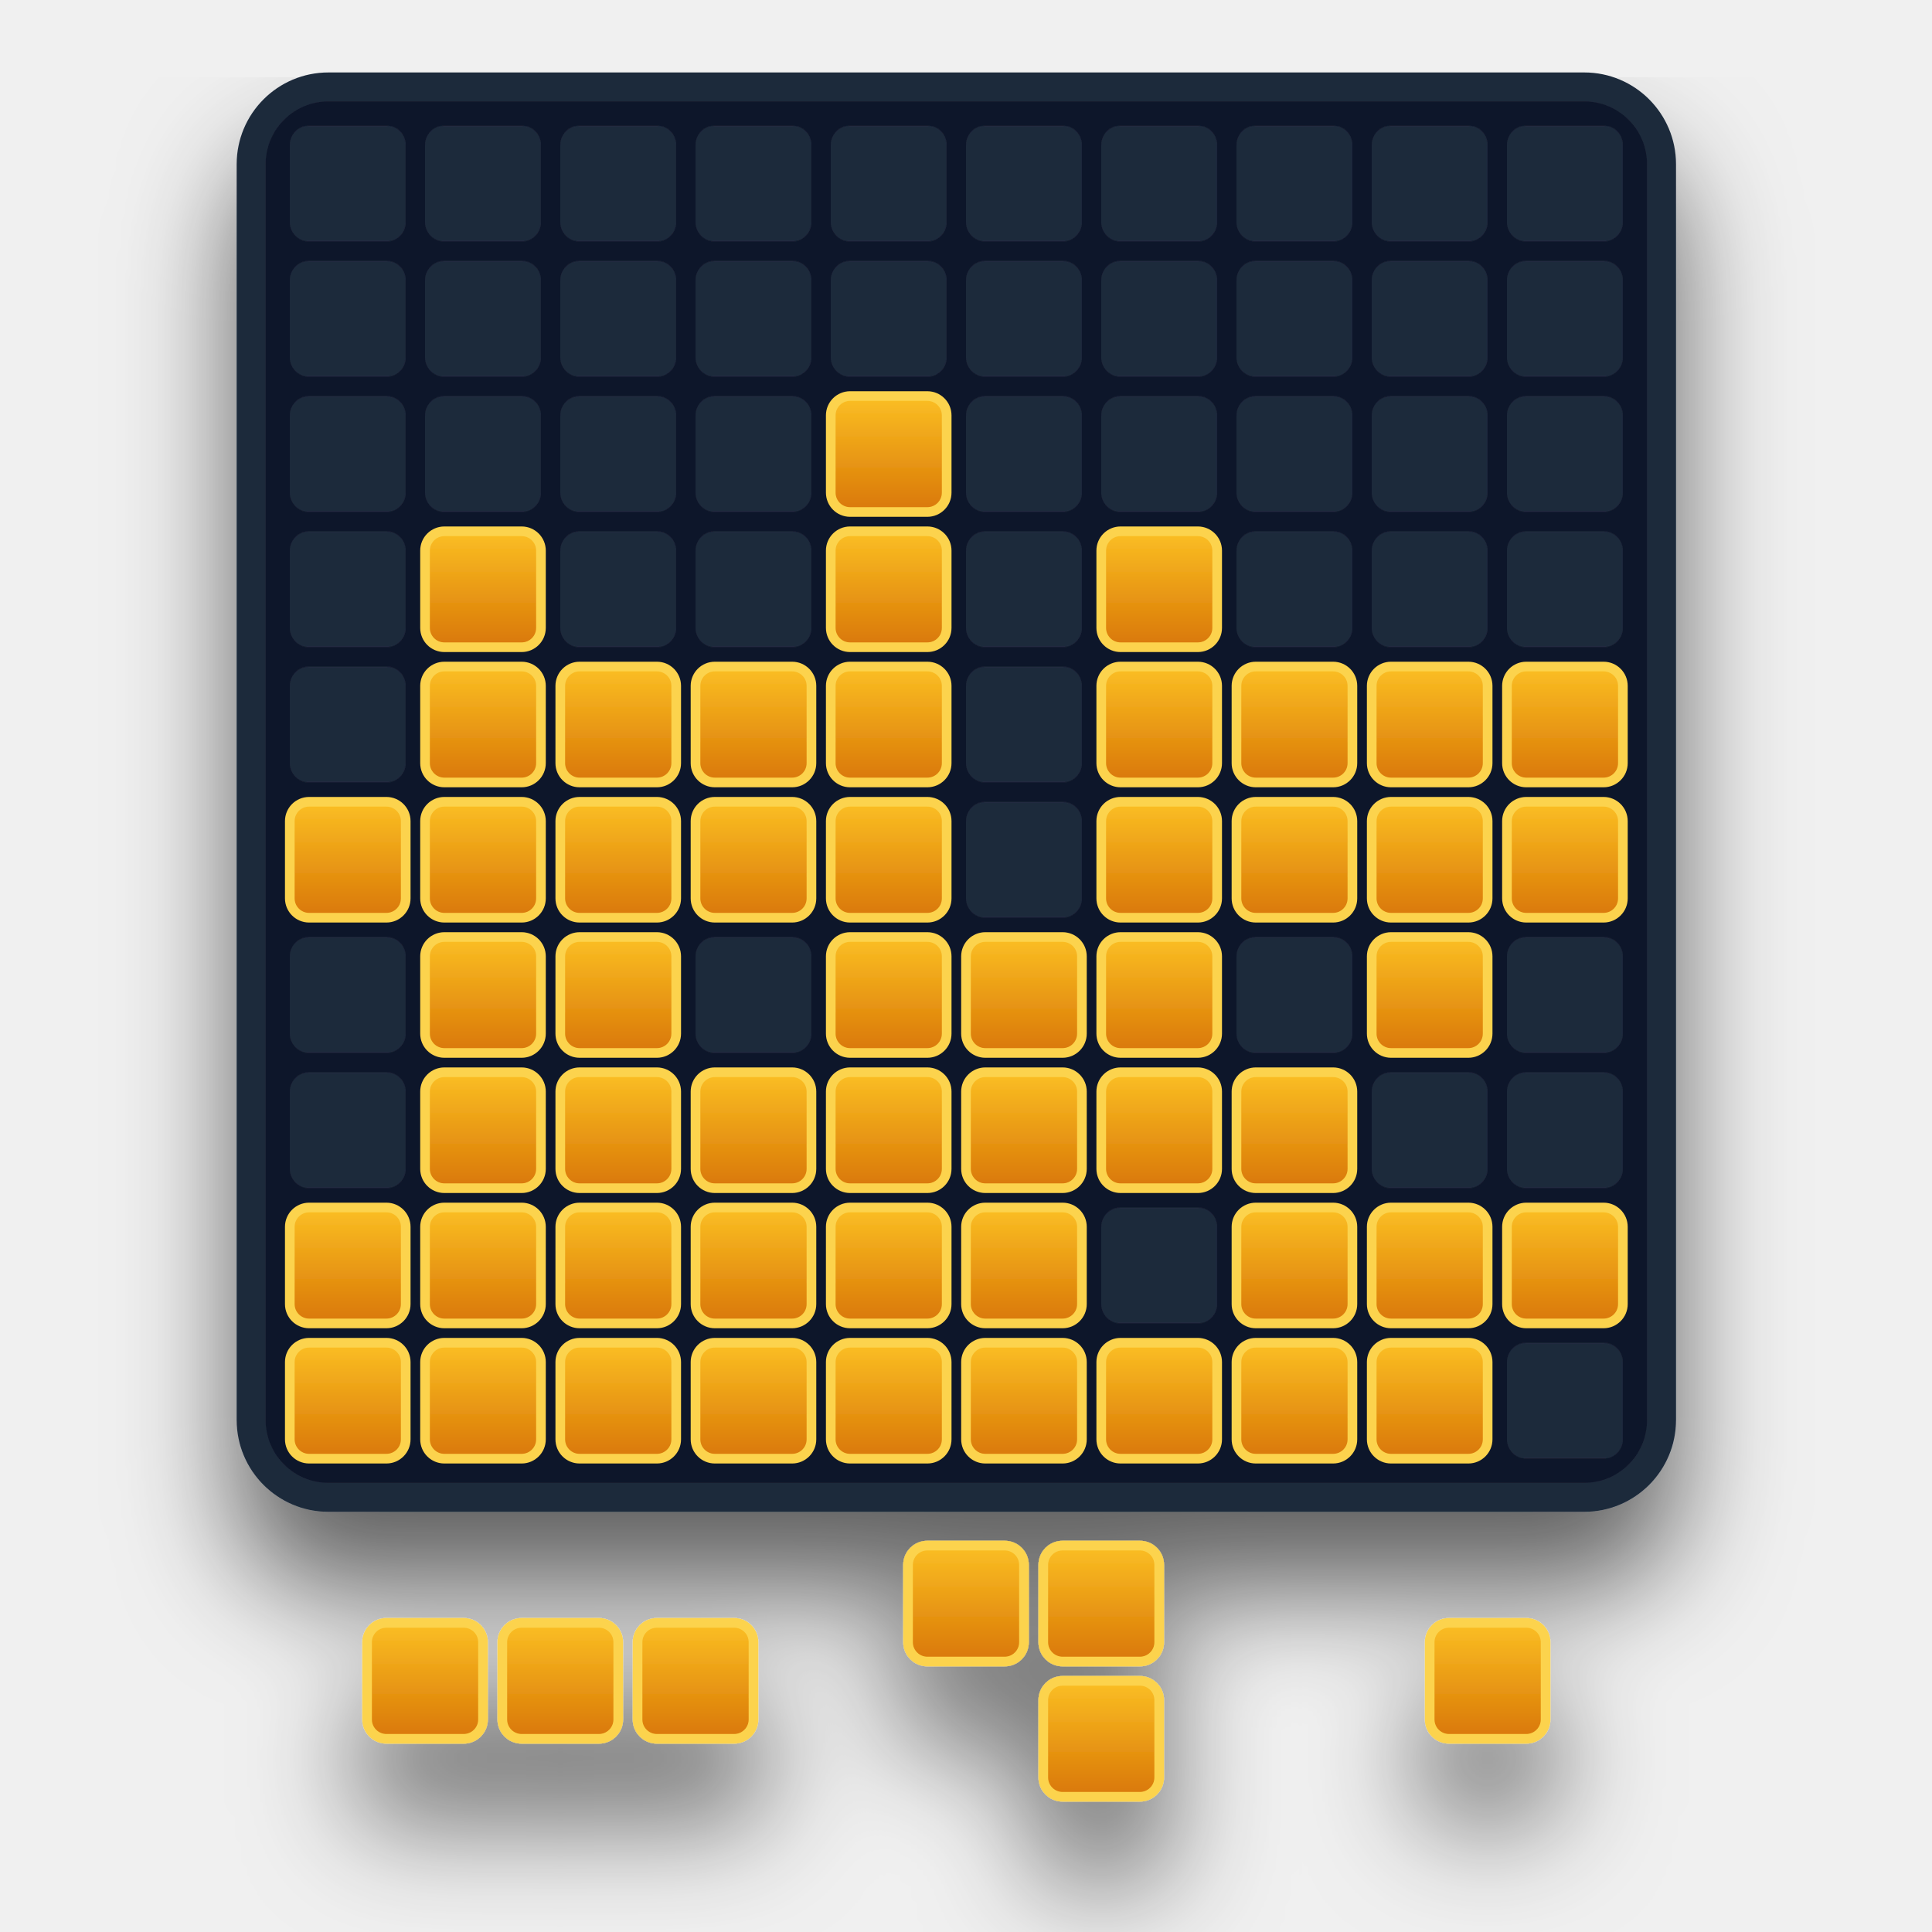
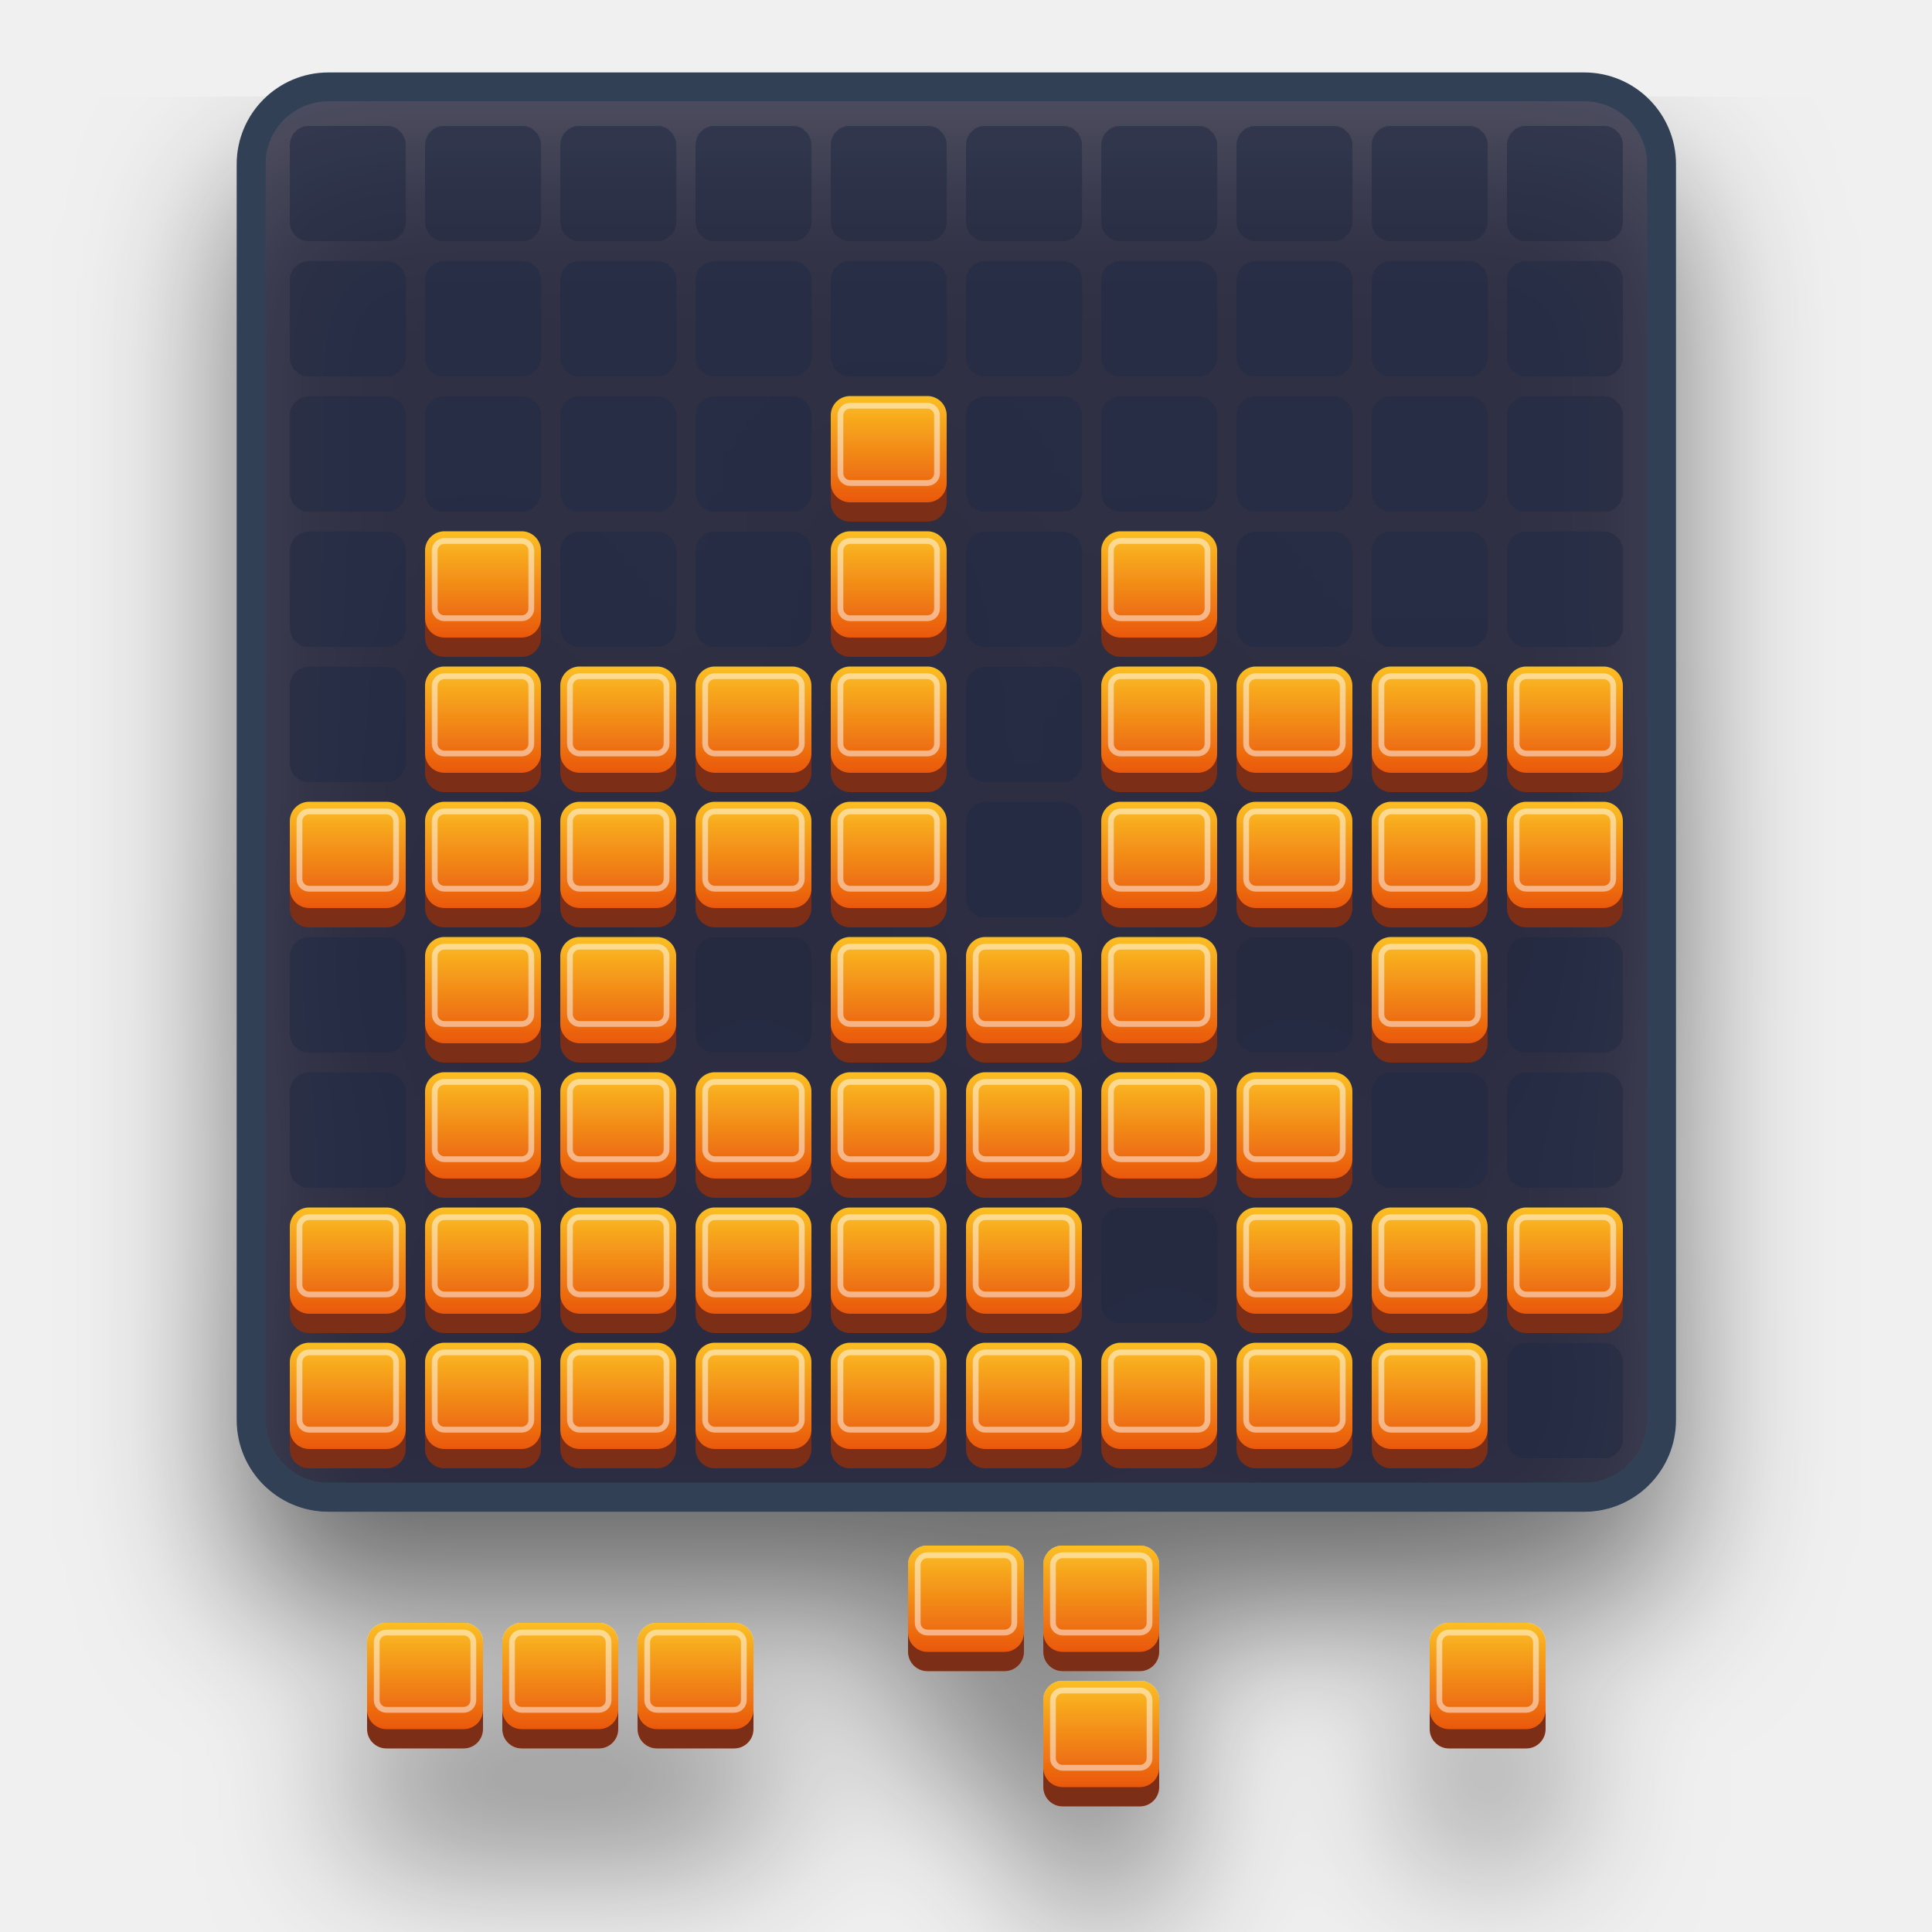
<svg xmlns="http://www.w3.org/2000/svg" width="110" height="110" viewBox="0 0 100 100">
  <defs>
    <pattern id="grid" width="7" height="7" patternUnits="userSpaceOnUse" patternTransform="translate(15, 6.5)">
      <rect width="6" height="6" rx="1" fill="#1e293b" />
    </pattern>
    <linearGradient id="b-orange" x1="0%" y1="0%" x2="0%" y2="100%">
      <stop offset="0%" stop-color="#fbbf24" />
-       <stop offset="100%" stop-color="#d97706" />
+       <stop offset="100%" stop-color="#ea580c" />
    </linearGradient>
+     <g id="blk">
+       <rect x="0" y="1" width="6" height="5.5" rx="1" fill="#7c2d12" />
+       <rect x="0" y="0" width="6" height="5.5" rx="1" fill="url(#b-orange)" />
+       <rect x="0.5" y="0.5" width="5" height="4" rx="0.5" fill="none" stroke="#ffffff" stroke-width="0.3" stroke-opacity="0.5" />
+     </g>
    <filter id="b-shadow" x="-20%" y="-20%" width="140%" height="140%">
-       <feDropShadow dx="0" dy="4" stdDeviation="3" flood-color="#000" flood-opacity="0.6" />
+       <feDropShadow dx="0" dy="5" stdDeviation="4" flood-color="#000" flood-opacity="0.6" />
    </filter>
  </defs>
  <g filter="url(#b-shadow)">
-     <rect x="13" y="4.5" width="73" height="73" rx="4" fill="#0f172a" stroke="#1e293b" stroke-width="1.5" />
-     <rect x="15" y="6.5" width="69" height="69" fill="url(#grid)" />
-     <g fill="url(#b-orange)" stroke="#fcd34d" stroke-width="0.5">
-       <rect x="15" y="69.5" width="6" height="6" rx="1" />
-       <rect x="22" y="69.5" width="6" height="6" rx="1" />
-       <rect x="29" y="69.5" width="6" height="6" rx="1" />
-       <rect x="36" y="69.5" width="6" height="6" rx="1" />
-       <rect x="43" y="69.5" width="6" height="6" rx="1" />
-       <rect x="50" y="69.5" width="6" height="6" rx="1" />
-       <rect x="57" y="69.5" width="6" height="6" rx="1" />
-       <rect x="64" y="69.5" width="6" height="6" rx="1" />
-       <rect x="71" y="69.5" width="6" height="6" rx="1" />
-       <rect x="15" y="62.5" width="6" height="6" rx="1" />
-       <rect x="22" y="62.5" width="6" height="6" rx="1" />
-       <rect x="29" y="62.5" width="6" height="6" rx="1" />
-       <rect x="36" y="62.5" width="6" height="6" rx="1" />
-       <rect x="43" y="62.5" width="6" height="6" rx="1" />
-       <rect x="50" y="62.5" width="6" height="6" rx="1" />
-       <rect x="64" y="62.5" width="6" height="6" rx="1" />
-       <rect x="71" y="62.5" width="6" height="6" rx="1" />
-       <rect x="78" y="62.5" width="6" height="6" rx="1" />
-       <rect x="22" y="55.5" width="6" height="6" rx="1" />
-       <rect x="29" y="55.5" width="6" height="6" rx="1" />
-       <rect x="36" y="55.5" width="6" height="6" rx="1" />
-       <rect x="43" y="55.5" width="6" height="6" rx="1" />
-       <rect x="50" y="55.5" width="6" height="6" rx="1" />
-       <rect x="57" y="55.5" width="6" height="6" rx="1" />
-       <rect x="64" y="55.5" width="6" height="6" rx="1" />
-       <rect x="22" y="48.5" width="6" height="6" rx="1" />
-       <rect x="29" y="48.5" width="6" height="6" rx="1" />
-       <rect x="43" y="48.5" width="6" height="6" rx="1" />
-       <rect x="50" y="48.5" width="6" height="6" rx="1" />
-       <rect x="57" y="48.5" width="6" height="6" rx="1" />
-       <rect x="71" y="48.5" width="6" height="6" rx="1" />
-       <rect x="15" y="41.5" width="6" height="6" rx="1" />
-       <rect x="22" y="41.5" width="6" height="6" rx="1" />
-       <rect x="29" y="41.5" width="6" height="6" rx="1" />
-       <rect x="36" y="41.5" width="6" height="6" rx="1" />
-       <rect x="43" y="41.5" width="6" height="6" rx="1" />
-       <rect x="57" y="41.5" width="6" height="6" rx="1" />
-       <rect x="64" y="41.5" width="6" height="6" rx="1" />
-       <rect x="71" y="41.5" width="6" height="6" rx="1" />
-       <rect x="78" y="41.5" width="6" height="6" rx="1" />
-       <rect x="22" y="34.5" width="6" height="6" rx="1" />
-       <rect x="29" y="34.5" width="6" height="6" rx="1" />
-       <rect x="36" y="34.5" width="6" height="6" rx="1" />
-       <rect x="43" y="34.5" width="6" height="6" rx="1" />
-       <rect x="57" y="34.5" width="6" height="6" rx="1" />
-       <rect x="64" y="34.5" width="6" height="6" rx="1" />
-       <rect x="71" y="34.5" width="6" height="6" rx="1" />
-       <rect x="78" y="34.5" width="6" height="6" rx="1" />
-       <rect x="22" y="27.5" width="6" height="6" rx="1" />
-       <rect x="43" y="27.5" width="6" height="6" rx="1" />
-       <rect x="57" y="27.5" width="6" height="6" rx="1" />
-       <rect x="43" y="20.5" width="6" height="6" rx="1" />
+     <rect x="13" y="4.5" width="73" height="73" rx="4" fill="#0f172a" fill-opacity="0.7" stroke="#334155" stroke-width="1.5" />
+     <rect x="15" y="6.5" width="69" height="69" fill="url(#grid)" opacity="0.5" />
+     <g>
+       <use href="#blk" x="15" y="69.5" />
+       <use href="#blk" x="22" y="69.5" />
+       <use href="#blk" x="29" y="69.5" />
+       <use href="#blk" x="36" y="69.5" />
+       <use href="#blk" x="43" y="69.5" />
+       <use href="#blk" x="50" y="69.5" />
+       <use href="#blk" x="57" y="69.5" />
+       <use href="#blk" x="64" y="69.5" />
+       <use href="#blk" x="71" y="69.5" />
+       <use href="#blk" x="15" y="62.5" />
+       <use href="#blk" x="22" y="62.5" />
+       <use href="#blk" x="29" y="62.5" />
+       <use href="#blk" x="36" y="62.5" />
+       <use href="#blk" x="43" y="62.5" />
+       <use href="#blk" x="50" y="62.5" />
+       <use href="#blk" x="64" y="62.5" />
+       <use href="#blk" x="71" y="62.5" />
+       <use href="#blk" x="78" y="62.5" />
+       <use href="#blk" x="22" y="55.5" />
+       <use href="#blk" x="29" y="55.5" />
+       <use href="#blk" x="36" y="55.5" />
+       <use href="#blk" x="43" y="55.5" />
+       <use href="#blk" x="50" y="55.5" />
+       <use href="#blk" x="57" y="55.5" />
+       <use href="#blk" x="64" y="55.5" />
+       <use href="#blk" x="22" y="48.5" />
+       <use href="#blk" x="29" y="48.5" />
+       <use href="#blk" x="43" y="48.5" />
+       <use href="#blk" x="50" y="48.5" />
+       <use href="#blk" x="57" y="48.5" />
+       <use href="#blk" x="71" y="48.5" />
+       <use href="#blk" x="15" y="41.5" />
+       <use href="#blk" x="22" y="41.5" />
+       <use href="#blk" x="29" y="41.5" />
+       <use href="#blk" x="36" y="41.5" />
+       <use href="#blk" x="43" y="41.5" />
+       <use href="#blk" x="57" y="41.5" />
+       <use href="#blk" x="64" y="41.5" />
+       <use href="#blk" x="71" y="41.5" />
+       <use href="#blk" x="78" y="41.5" />
+       <use href="#blk" x="22" y="34.5" />
+       <use href="#blk" x="29" y="34.5" />
+       <use href="#blk" x="36" y="34.5" />
+       <use href="#blk" x="43" y="34.5" />
+       <use href="#blk" x="57" y="34.5" />
+       <use href="#blk" x="64" y="34.5" />
+       <use href="#blk" x="71" y="34.5" />
+       <use href="#blk" x="78" y="34.5" />
+       <use href="#blk" x="22" y="27.5" />
+       <use href="#blk" x="43" y="27.5" />
+       <use href="#blk" x="57" y="27.5" />
+       <use href="#blk" x="43" y="20.5" />
    </g>
-     <g fill="url(#b-orange)" stroke="#fcd34d" stroke-width="0.5">
-       <rect x="19" y="84" width="6" height="6" rx="1" />
-       <rect x="26" y="84" width="6" height="6" rx="1" />
-       <rect x="33" y="84" width="6" height="6" rx="1" />
-       <rect x="47" y="80" width="6" height="6" rx="1" />
-       <rect x="54" y="80" width="6" height="6" rx="1" />
-       <rect x="54" y="87" width="6" height="6" rx="1" />
-       <rect x="74" y="84" width="6" height="6" rx="1" />
+     <g>
+       <use href="#blk" x="19" y="84" />
+       <use href="#blk" x="26" y="84" />
+       <use href="#blk" x="33" y="84" />
+       <use href="#blk" x="47" y="80" />
+       <use href="#blk" x="54" y="80" />
+       <use href="#blk" x="54" y="87" />
+       <use href="#blk" x="74" y="84" />
    </g>
  </g>
</svg>
